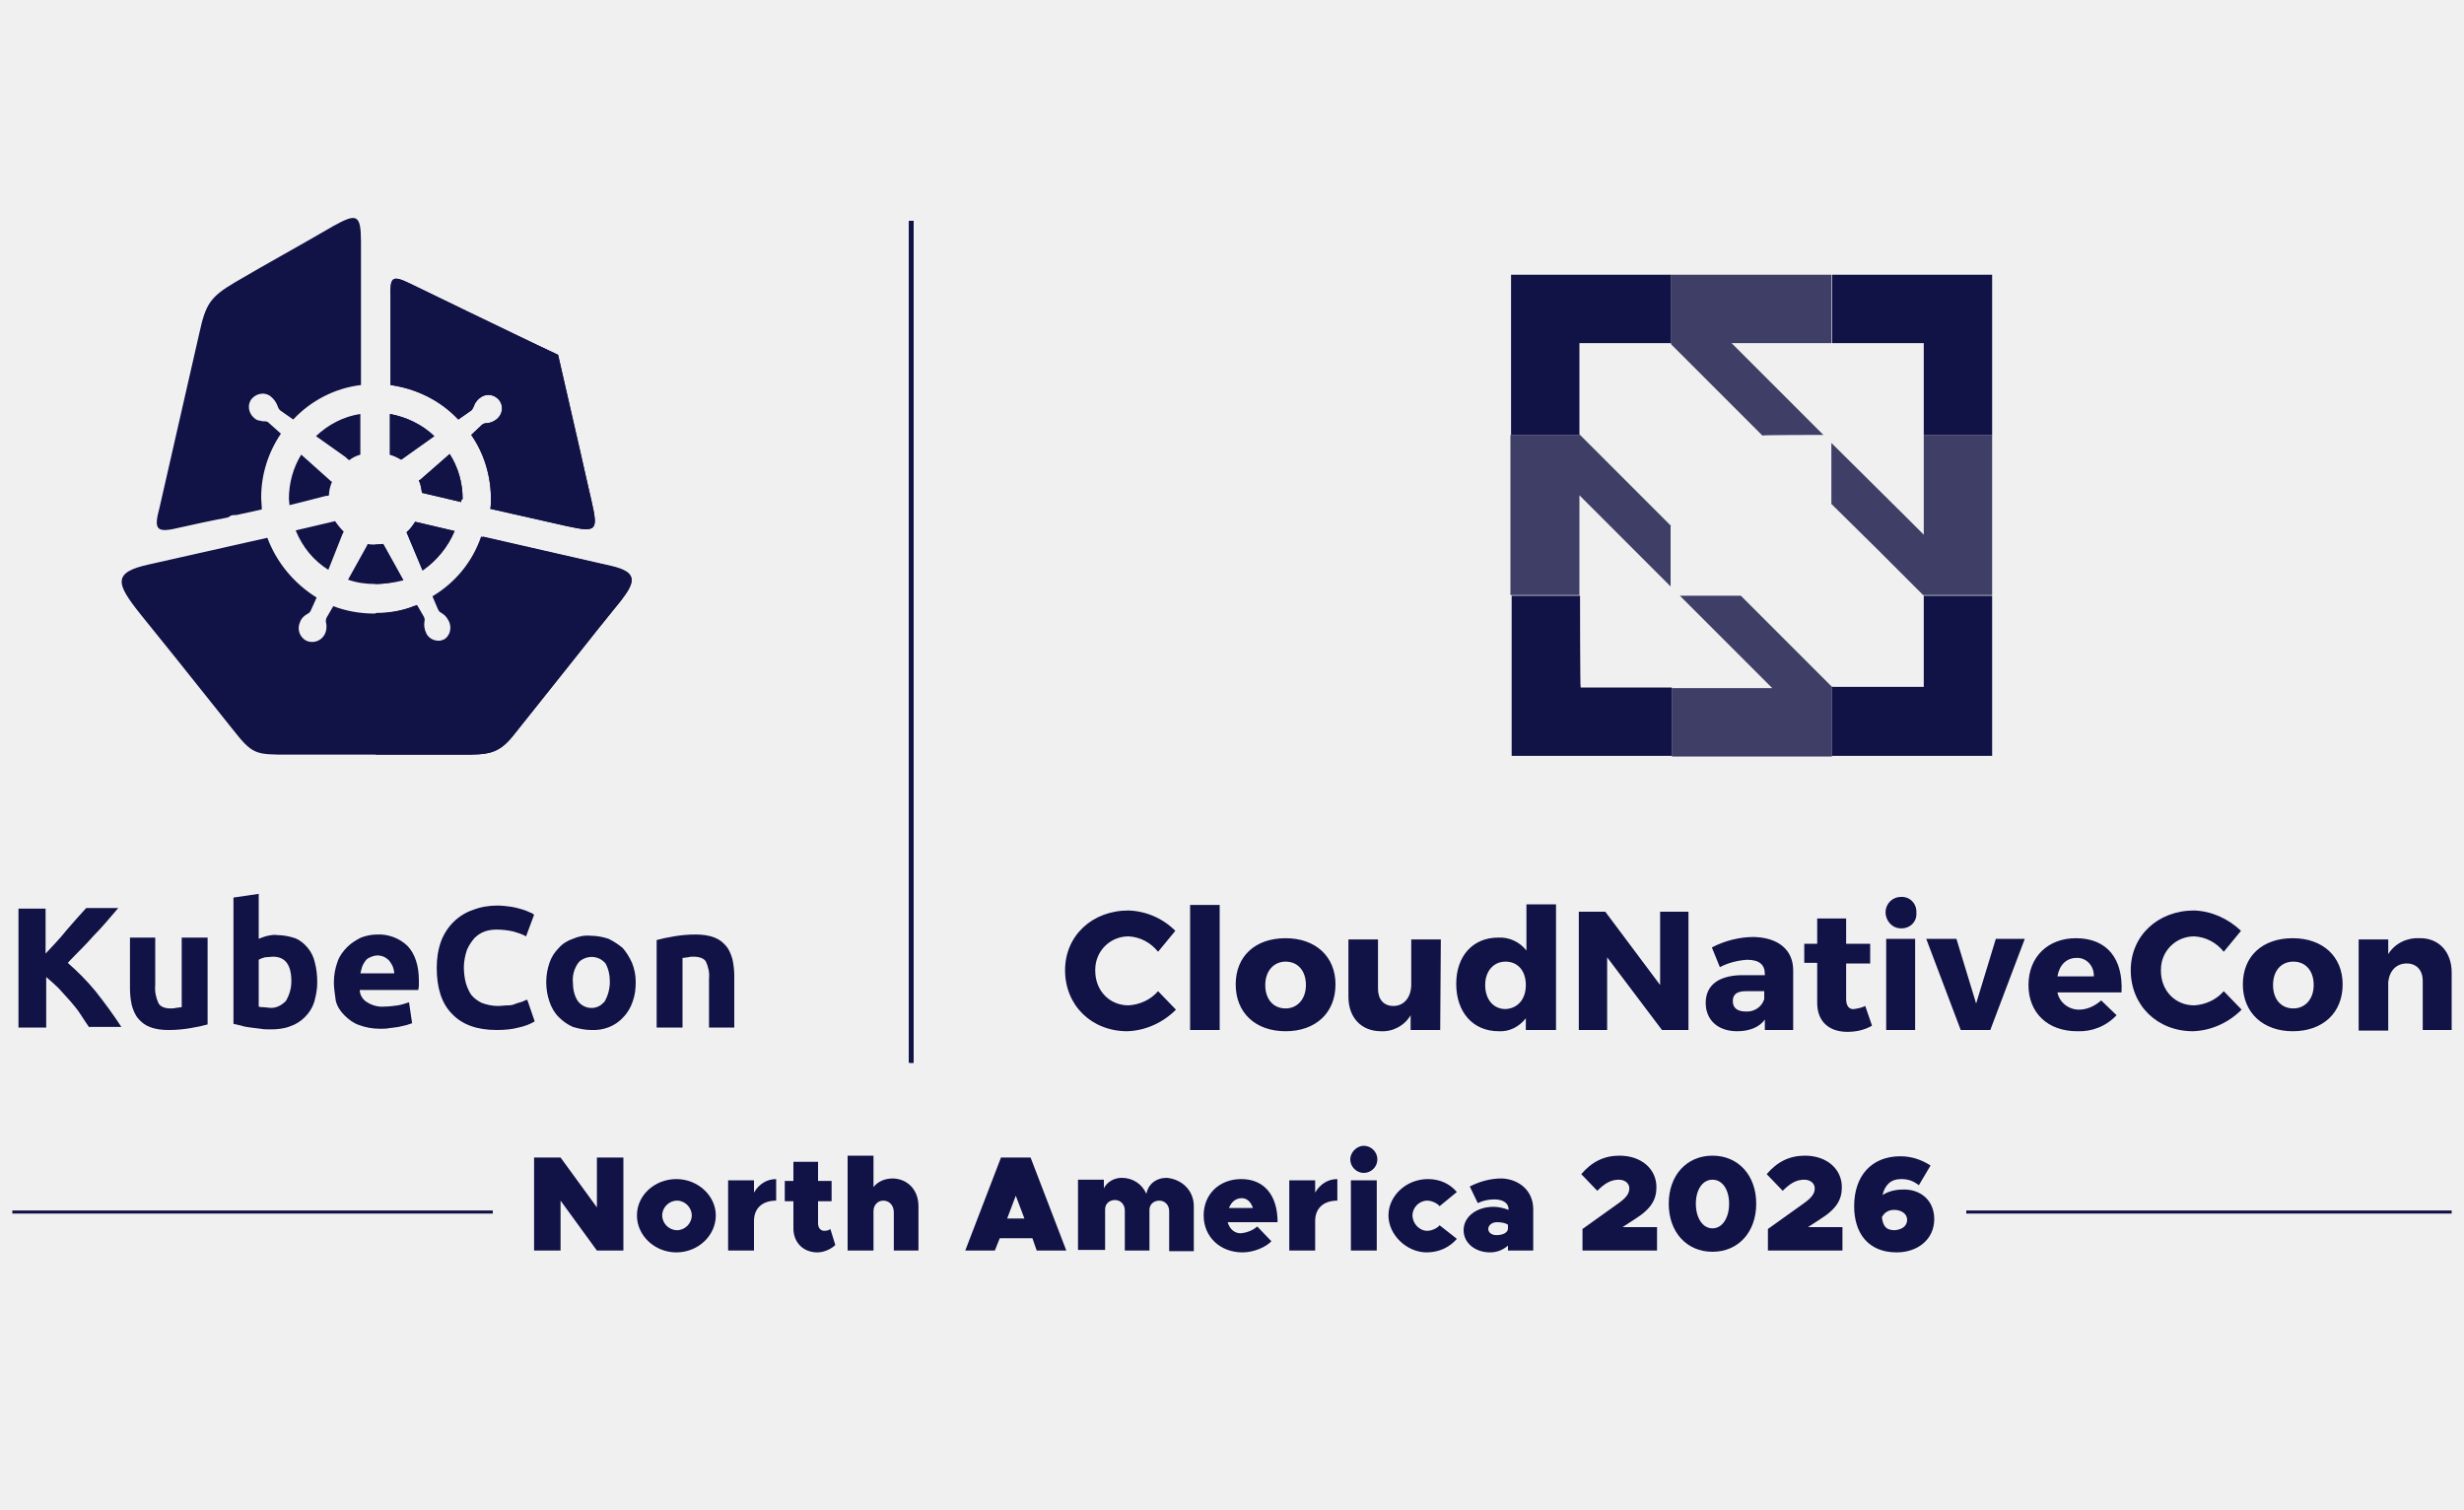
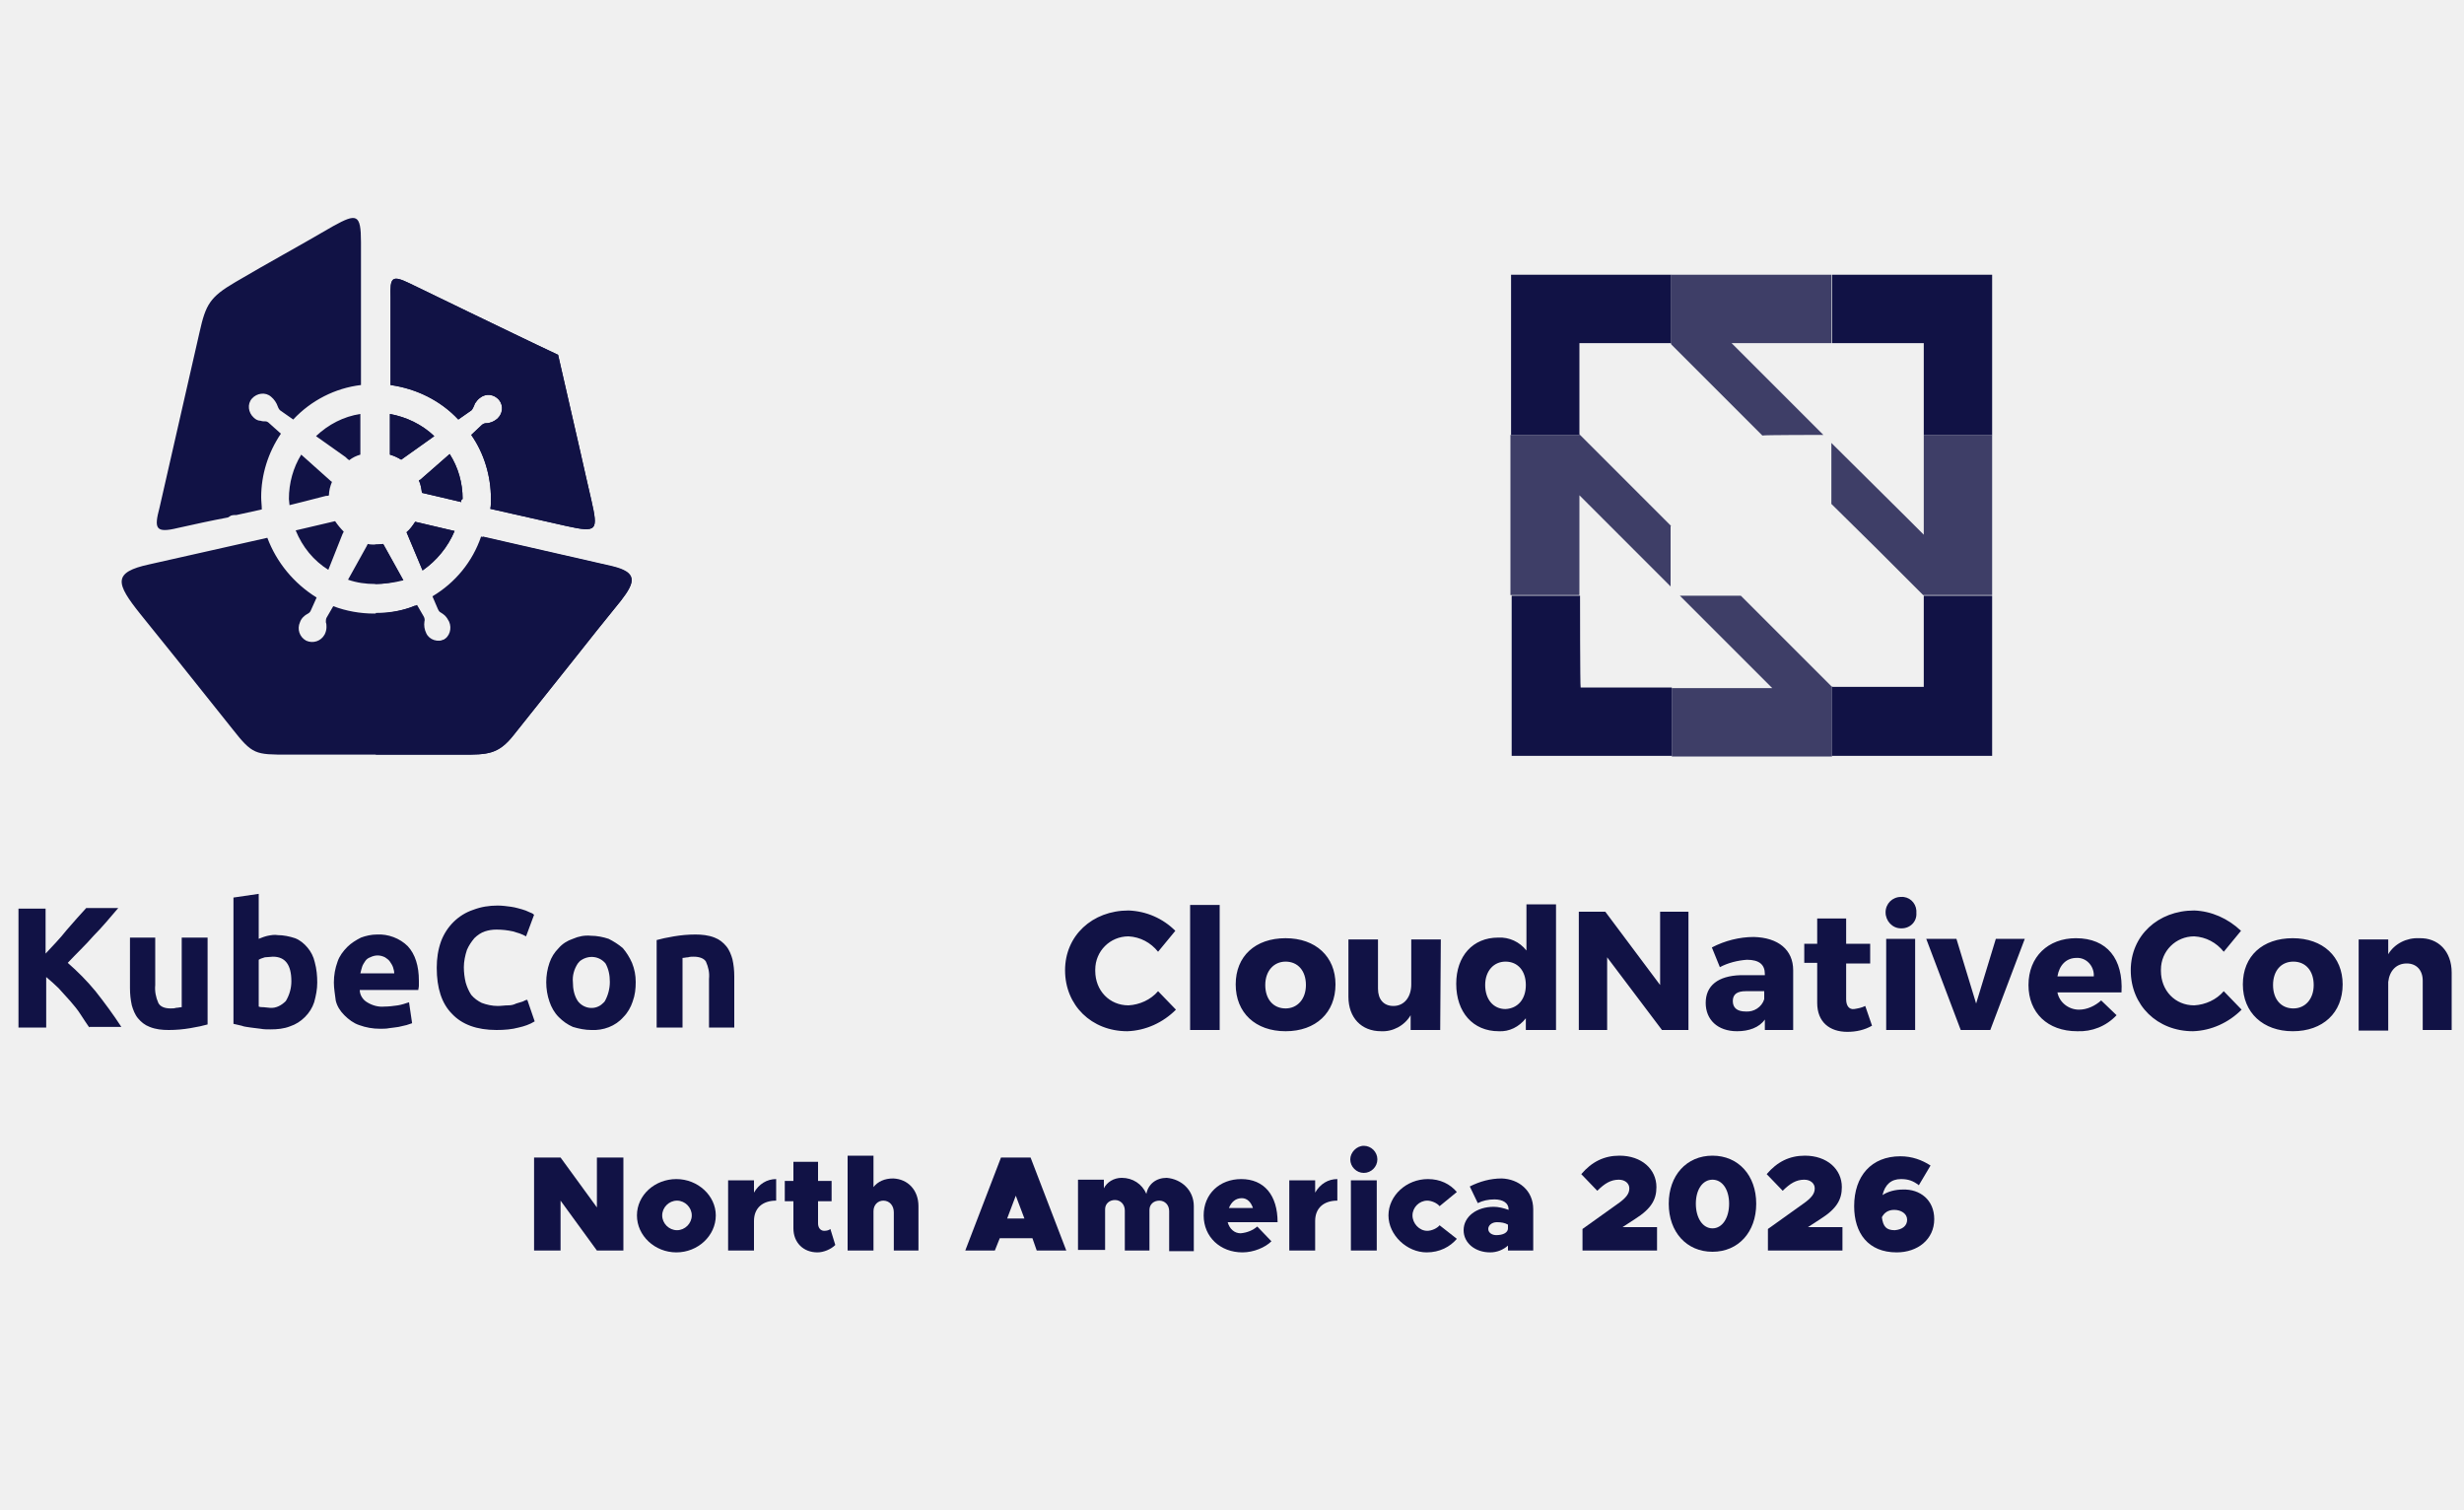
<svg xmlns="http://www.w3.org/2000/svg" xmlns:xlink="http://www.w3.org/1999/xlink" version="1.1" id="Layer_1" x="0px" y="0px" width="400px" height="245px" viewBox="0 0 400 245" style="enable-background:new 0 0 400 245;" xml:space="preserve">
  <style type="text/css">
	.Drop_x0020_Shadow{fill:none;}
	.Round_x0020_Corners_x0020_2_x0020_pt{fill:#FFFFFF;stroke:#231F20;stroke-miterlimit:10;}
	.Live_x0020_Reflect_x0020_X{fill:none;}
	.Bevel_x0020_Soft{fill:url(#SVGID_1_);}
	.Dusk{fill:#FFFFFF;}
	.Foliage_GS{fill:#FFDD00;}
	.Pompadour_GS{fill-rule:evenodd;clip-rule:evenodd;fill:#44ADE2;}
	.st0{fill:#111245;}
	.st1{fill-rule:evenodd;clip-rule:evenodd;fill:#111245;}
	.st2{opacity:0.8;}
	.st3{clip-path:url(#SVGID_00000088845299704807238430000009171980688824486843_);}
	.st4{clip-path:url(#SVGID_00000101819382978515594270000013596779855916290203_);}
	.st5{clip-path:url(#SVGID_00000030462949151951645750000013037345272723789227_);}
	.st6{fill-rule:evenodd;clip-rule:evenodd;}
	.st7{clip-path:url(#SVGID_00000010999065701965354210000007304325605800371595_);}
	.st8{fill:#FFFFFF;}
	.st9{fill-rule:evenodd;clip-rule:evenodd;fill:#FFFFFF;}
	.st10{clip-path:url(#SVGID_00000086654613747174083510000016457272297619415197_);}
</style>
  <linearGradient id="SVGID_1_" gradientUnits="userSpaceOnUse" x1="0" y1="-265" x2="0.707" y2="-264.293">
    <stop offset="0" style="stop-color:#DEDFE3" />
    <stop offset="0.178" style="stop-color:#DADBDF" />
    <stop offset="0.361" style="stop-color:#CECFD3" />
    <stop offset="0.546" style="stop-color:#B9BCBF" />
    <stop offset="0.732" style="stop-color:#9CA0A2" />
    <stop offset="0.918" style="stop-color:#787D7E" />
    <stop offset="1" style="stop-color:#656B6C" />
  </linearGradient>
  <g>
    <g>
      <path class="st0" d="M106.6,152.6c0.7-0.2,1.6-0.4,2.8-0.6c1.2-0.2,2.3-0.3,3.5-0.3c1,0,2.1,0.1,3.1,0.5c0.8,0.3,1.4,0.8,1.9,1.4    c0.5,0.6,0.8,1.4,1,2.1c0.2,0.9,0.3,1.8,0.3,2.8v8.3h-4.1v-7.9c0.1-1-0.1-1.9-0.5-2.8c-0.3-0.5-1-0.8-2-0.8c-0.3,0-0.6,0-0.9,0.1    c-0.3,0-0.6,0.1-0.9,0.1v11.3h-4.2C106.6,166.8,106.6,152.6,106.6,152.6z M99,159.4c0-1.1-0.2-2.1-0.7-3c-1-1.2-2.7-1.4-4-0.5    c-0.2,0.1-0.3,0.3-0.5,0.5c-0.6,0.9-0.9,2-0.8,3c0,1.1,0.2,2.2,0.8,3.1c0.9,1.2,2.6,1.5,3.8,0.6c0.2-0.2,0.5-0.4,0.6-0.6    C98.7,161.6,99,160.5,99,159.4 M103.2,159.4c0,1.1-0.1,2.1-0.5,3.2c-0.3,0.9-0.8,1.8-1.5,2.5c-1.3,1.5-3.3,2.2-5.2,2.1    c-1,0-2-0.2-3-0.5c-0.9-0.4-1.6-0.9-2.3-1.6c-0.7-0.7-1.2-1.6-1.5-2.5c-0.7-2-0.7-4.3,0-6.3c0.3-0.9,0.8-1.7,1.5-2.4    c0.6-0.7,1.4-1.2,2.3-1.5c0.9-0.4,1.9-0.6,2.9-0.5c1,0,2,0.2,2.9,0.5c0.8,0.4,1.6,0.9,2.3,1.5c0.6,0.7,1.1,1.5,1.5,2.4    C103,157.3,103.2,158.3,103.2,159.4 M80.6,167.2c-3.2,0-5.6-0.9-7.2-2.6c-1.7-1.7-2.5-4.2-2.5-7.5c0-1.5,0.2-2.9,0.7-4.3    c0.9-2.4,2.8-4.3,5.2-5.1c1.3-0.5,2.6-0.7,4-0.7c0.7,0,1.5,0.1,2.2,0.2c0.7,0.1,1.3,0.3,1.7,0.4c0.4,0.1,0.9,0.3,1.3,0.5    c0.3,0.1,0.5,0.2,0.7,0.4l-1.3,3.5c-0.7-0.4-1.4-0.6-2.1-0.8c-0.9-0.2-1.8-0.3-2.7-0.3c-0.7,0-1.3,0.1-1.9,0.3s-1.2,0.6-1.7,1.1    c-0.5,0.6-0.9,1.2-1.2,1.9c-0.3,0.9-0.5,1.9-0.5,2.8c0,0.8,0.1,1.7,0.3,2.5c0.2,0.7,0.5,1.4,0.9,2c0.5,0.6,1.1,1,1.7,1.3    c0.8,0.3,1.7,0.5,2.6,0.5c0.6,0,1.1-0.1,1.7-0.1c0.5,0,0.9-0.1,1.3-0.3c0.3-0.1,0.7-0.2,1-0.3s0.5-0.3,0.8-0.3l1.2,3.5    c-0.8,0.5-1.7,0.8-2.6,1C83.1,167.1,81.9,167.2,80.6,167.2 M64,158c0-0.3-0.1-0.7-0.2-1c-0.1-0.3-0.3-0.6-0.5-0.9    c-0.2-0.3-0.5-0.5-0.8-0.7c-0.4-0.2-0.8-0.3-1.2-0.3s-0.8,0.1-1.2,0.3c-0.3,0.1-0.6,0.3-0.8,0.6s-0.4,0.6-0.5,0.9    c-0.1,0.3-0.2,0.7-0.3,1.1L64,158L64,158z M54.2,159.5c0-1.2,0.2-2.3,0.6-3.4c0.3-0.9,0.9-1.7,1.6-2.4c0.6-0.6,1.4-1.1,2.2-1.5    c0.8-0.3,1.7-0.5,2.6-0.5c1.8-0.1,3.7,0.6,5,1.9c1.2,1.3,1.8,3.2,1.8,5.6v0.8c0,0.3-0.1,0.5-0.1,0.7h-9.5c0,0.8,0.5,1.6,1.2,2    c0.8,0.5,1.8,0.8,2.8,0.7c0.7,0,1.5-0.1,2.2-0.2c0.6-0.1,1.2-0.3,1.8-0.5l0.5,3.4c-0.3,0.1-0.6,0.2-0.9,0.3    c-0.4,0.1-0.8,0.2-1.3,0.3s-0.9,0.1-1.5,0.2c-0.5,0.1-1,0.1-1.5,0.1c-1.2,0-2.3-0.2-3.4-0.6c-0.9-0.3-1.7-0.9-2.4-1.6    c-0.7-0.7-1.2-1.5-1.4-2.4C54.4,161.5,54.2,160.5,54.2,159.5 M51.5,159.5c0,1.1-0.2,2.1-0.5,3.2c-0.3,0.9-0.8,1.7-1.5,2.4    s-1.5,1.2-2.4,1.5c-1,0.4-2.1,0.5-3.2,0.5c-0.5,0-1.1,0-1.6-0.1l-1.6-0.2c-0.5-0.1-1-0.1-1.5-0.3c-0.5-0.1-0.9-0.2-1.3-0.3v-20.5    l4.1-0.6v7.3c0.5-0.2,1-0.4,1.5-0.5s1.1-0.2,1.6-0.1c0.9,0,1.9,0.2,2.8,0.5c0.8,0.3,1.5,0.9,2,1.5c0.6,0.7,1,1.5,1.2,2.4    C51.4,157.3,51.5,158.4,51.5,159.5 M47.3,159.3c0-2.7-1-4-3-4c-0.4,0-0.9,0.1-1.3,0.1c-0.3,0.1-0.7,0.2-1,0.4v7.6    c0.3,0.1,0.5,0.1,0.8,0.1s0.7,0.1,1,0.1c1,0.1,1.9-0.4,2.6-1.1C47,161.5,47.3,160.4,47.3,159.3 M33.7,166.3    c-0.7,0.2-1.6,0.4-2.8,0.6c-1.2,0.2-2.3,0.3-3.5,0.3c-1.1,0-2.1-0.1-3.1-0.5c-0.8-0.3-1.4-0.8-1.9-1.4c-0.5-0.6-0.8-1.4-1-2.1    c-0.2-0.9-0.3-1.8-0.3-2.8v-8.2h4.1v7.7c-0.1,1,0.1,2,0.5,2.9c0.3,0.6,1,0.9,2,0.9c0.3,0,0.6,0,0.9-0.1c0.3,0,0.6-0.1,0.9-0.1    v-11.3h4.2V166.3z M14.5,166.8c-0.4-0.6-0.9-1.3-1.4-2.1s-1.1-1.5-1.7-2.2c-0.6-0.7-1.3-1.4-1.9-2.1c-0.6-0.6-1.3-1.2-2-1.8v8.2H3    v-19.3h4.4v7.3c1.1-1.2,2.3-2.4,3.4-3.8c1.1-1.3,2.2-2.5,3.2-3.6h5.2c-1.3,1.5-2.6,3.1-4,4.5c-1.3,1.5-2.8,2.9-4.2,4.4    c1.6,1.4,3.1,2.9,4.5,4.6c1.5,1.9,2.9,3.8,4.2,5.8h-5.2L14.5,166.8z" />
      <path class="st1" d="M49.4,81.4L47,82c0-0.3-0.1-0.7-0.1-1c0-2.6,0.7-5.1,2-7.2l4.7,4.2c0.1,0.1,0.2,0.2,0.3,0.2    c-0.3,0.7-0.5,1.5-0.5,2.2c-0.1,0.1-0.3,0.1-0.5,0.1L49.4,81.4z M58.5,67.2v6.6c-0.7,0.2-1.3,0.5-1.8,0.9    c-0.2-0.1-0.4-0.3-0.6-0.5l-4.8-3.4C53.3,68.9,55.8,67.6,58.5,67.2 M25.9,82.4c2.3-10,4.2-18.5,6.5-28.5c1-4.5,1.7-5.7,5.8-8.1    c5.6-3.3,9.9-5.6,15.9-9.1c3.8-2.1,4.5-2,4.5,2.6v23.2c-4.2,0.5-8.1,2.5-11,5.6l-2-1.4c-0.2-0.1-0.4-0.4-0.5-0.7    c-0.2-0.6-0.6-1.2-1.1-1.6c-0.9-0.8-2.3-0.6-3.1,0.3c-0.8,0.9-0.6,2.3,0.3,3.1c0.3,0.3,0.7,0.5,1.1,0.5c0.3,0.1,0.5,0.1,0.8,0.1    c0.2,0,0.4,0.1,0.6,0.3l1.9,1.7c-2.1,3.1-3.2,6.7-3.2,10.3c0,0.7,0.1,1.3,0.1,2l-4.1,0.9c-0.3,0-0.6,0-0.9,0.1L37,84    c-2.7,0.5-5.4,1.1-8.1,1.7C25.2,86.6,25,85.8,25.9,82.4 M63.3,73.8v-6.6c2.7,0.5,5.2,1.7,7.2,3.6l-5.2,3.7    c-0.1,0.1-0.1,0.1-0.2,0.1C64.6,74.3,64,74,63.3,73.8 M74.9,81.5L68.5,80c-0.1-0.7-0.2-1.4-0.5-2c0.1-0.1,0.1-0.1,0.2-0.1l4.8-4.2    c1.4,2.2,2.1,4.7,2.1,7.3C74.9,81.1,74.8,81.3,74.9,81.5 M66.5,46c3.5,1.7,6,2.9,9.5,4.6c4.8,2.3,9.7,4.7,14.6,7    c1.2,5.2,2.4,10.5,3.6,15.7c0.7,3.2,1.1,4.8,1.8,7.9c1.1,4.9,1,5.3-4,4.2l-12.4-2.8c0.1-0.5,0.1-1.1,0.1-1.6    c0-3.7-1.1-7.4-3.2-10.4l1.7-1.6c0.2-0.2,0.5-0.3,0.7-0.3c0.7,0,1.3-0.3,1.8-0.7c0.9-0.8,1.1-2.1,0.3-3.1    c-0.8-0.9-2.1-1.1-3.1-0.3l0,0c-0.3,0.2-0.6,0.6-0.8,0.9c-0.1,0.3-0.2,0.5-0.3,0.7c-0.1,0.2-0.2,0.4-0.4,0.5l-2,1.4    c-2.9-3.1-6.8-5-11-5.6V48.3C63.3,45,63.6,44.6,66.5,46 M62.2,88.3c-0.4,0.1-0.8,0.1-1.3,0.1c-0.4,0-0.8,0-1.2-0.1l-0.2,0.4    l-3,5.4c1.4,0.5,2.9,0.7,4.4,0.7s3-0.3,4.5-0.7l-3-5.4C62.4,88.6,62.3,88.5,62.2,88.3 M67.4,84.7l6.4,1.5    c-1.1,2.6-2.9,4.8-5.2,6.4L66,86.4C66.6,85.9,67,85.3,67.4,84.7 M48,86.1l6.4-1.5c0.4,0.6,0.9,1.2,1.4,1.7l-0.2,0.4l-2.3,5.8    C50.9,91,49.1,88.8,48,86.1 M100.8,97.5c-3.1,3.8-4.5,5.6-7.6,9.5c-3.5,4.4-6.3,7.9-9.8,12.3c-2.5,3.2-4.3,3.2-8.4,3.2H46.8    c-5.4,0-5.8,0-9.1-4.2c-3.3-4.1-5.8-7.3-9.1-11.4c-2.6-3.2-3.2-4-5.8-7.2c-4-5-4.6-6.8,1.5-8.1l19.1-4.3c1.5,4,4.3,7.4,8,9.7    l-0.9,2c-0.1,0.3-0.3,0.5-0.5,0.6c-0.6,0.3-1.1,0.8-1.3,1.4c-0.5,1.1-0.1,2.4,1,3c1.1,0.5,2.4,0.1,3-1l0,0    c0.2-0.4,0.3-0.8,0.3-1.2c0-0.3,0-0.5-0.1-0.8c0-0.2,0-0.5,0.1-0.7l1.1-1.9c2.1,0.8,4.4,1.2,6.6,1.2c2.3,0,4.6-0.4,6.7-1.3    l1.1,1.9c0.1,0.2,0.2,0.5,0.1,0.8c-0.1,0.6,0,1.3,0.3,1.9c0.5,1.1,1.9,1.5,3,1s1.5-1.9,1-3l0,0c-0.2-0.4-0.4-0.7-0.7-1    c-0.2-0.2-0.4-0.3-0.7-0.5c-0.2-0.1-0.3-0.3-0.4-0.5l-0.9-2.1c3.7-2.2,6.5-5.6,7.9-9.7l21,4.8C103.5,92.9,103.2,94.4,100.8,97.5" />
      <path class="st1" d="M63.3,73.8v-6.6c2.7,0.5,5.2,1.7,7.2,3.6l-5.2,3.7c-0.1,0.1-0.1,0.1-0.2,0.1C64.6,74.3,64,74,63.3,73.8     M74.9,81.5L68.5,80c-0.1-0.7-0.2-1.4-0.5-2c0.1-0.1,0.1-0.1,0.2-0.1l4.8-4.2c1.4,2.2,2.1,4.7,2.1,7.3    C74.9,81.1,74.8,81.3,74.9,81.5 M66.5,46c3.5,1.7,6,2.9,9.5,4.6c4.8,2.3,9.7,4.7,14.6,7c1.2,5.2,2.4,10.5,3.6,15.7    c0.7,3.2,1.1,4.8,1.8,7.9c1.1,4.9,1,5.3-4,4.2l-12.4-2.8c0.1-0.5,0.1-1.1,0.1-1.6c0-3.7-1.1-7.4-3.2-10.4l1.7-1.6    c0.2-0.2,0.5-0.3,0.7-0.3c0.7,0,1.3-0.3,1.8-0.7c0.9-0.8,1.1-2.1,0.3-3.1c-0.8-0.9-2.1-1.1-3.1-0.3l0,0c-0.3,0.2-0.6,0.6-0.8,0.9    c-0.1,0.3-0.2,0.5-0.3,0.7c-0.1,0.2-0.2,0.4-0.4,0.5l-2,1.4c-2.9-3.1-6.8-5-11-5.6V48.3C63.3,45,63.6,44.6,66.5,46 M67.4,84.7    l6.4,1.5c-1.1,2.6-2.9,4.8-5.2,6.4L66,86.4C66.6,85.9,67,85.3,67.4,84.7 M60.9,94.8v-6.4c0.4,0,0.9-0.1,1.3-0.1    c0.1,0.2,0.2,0.3,0.3,0.5l3,5.4C63.9,94.6,62.4,94.8,60.9,94.8 M100.8,97.5c-3.1,3.8-4.5,5.6-7.6,9.5c-3.5,4.4-6.3,7.9-9.8,12.3    c-2.5,3.2-4.3,3.2-8.4,3.2H61v-23c2.3,0,4.6-0.4,6.7-1.3l1.1,1.9c0.1,0.2,0.2,0.5,0.1,0.8c-0.1,0.6,0,1.3,0.3,1.9    c0.5,1.1,1.9,1.5,3,1s1.5-1.9,1-2.9c-0.2-0.4-0.4-0.7-0.7-1c-0.2-0.2-0.4-0.3-0.7-0.5c-0.2-0.1-0.3-0.3-0.4-0.5l-0.9-2.1    c3.7-2.2,6.5-5.6,7.9-9.7l21,4.8C103.5,92.9,103.2,94.4,100.8,97.5" />
      <path class="st0" d="M256.5,96.7h-11.1v26h26v-11.1h-14.8C256.5,111.6,256.5,96.7,256.5,96.7z M312.3,96.7v14.8h-14.8l-0.1-0.1    v11.3h26v-26L312.3,96.7L312.3,96.7z M245.3,70.6h11.2l-0.1-0.1V55.7h14.8l0.1,0.1V44.6h-26C245.3,44.6,245.3,70.6,245.3,70.6z     M297.4,44.6v11.1h14.9v14.9h11.1v-26H297.4z" />
      <g class="st2">
        <path class="st0" d="M296,70.6l-14.9-14.9h16.2V44.6h-26v11.3l14.8,14.8C286.2,70.6,296,70.6,296,70.6z M282.6,96.7h-9.9     l12.4,12.4l2.6,2.6h-16.3v11.1h26v-11.3l-7.4-7.4L282.6,96.7z M312.3,70.6v16.2l-2.6-2.6l-12.4-12.3v9.9l7.5,7.4l7.4,7.4h11.2     v-26H312.3z M271.3,85.4l-14.8-14.8h-11.3v26h11.2V80.4l14.8,14.8v-9.8H271.3z" />
      </g>
      <path class="st0" d="M190.8,151.1l-2.8,3.4c-1.2-1.5-2.9-2.4-4.8-2.5c-3,0-5.4,2.4-5.4,5.4c0,0.1,0,0.1,0,0.2    c0,3.2,2.3,5.6,5.4,5.6c1.8-0.1,3.6-0.9,4.8-2.3l2.9,3c-2.1,2.1-4.9,3.4-7.9,3.5c-5.8,0-10.1-4.2-10.1-9.9c0-5.6,4.4-9.7,10.3-9.7    C186.1,147.9,188.8,149.1,190.8,151.1L190.8,151.1z M193.2,167.2v-20.3h4.8v20.3H193.2z M216.8,159.8c0,4.6-3.2,7.6-8.1,7.6    s-8.1-3-8.1-7.6s3.2-7.5,8.1-7.5S216.8,155.3,216.8,159.8L216.8,159.8z M205.4,159.9c0,2.3,1.3,3.8,3.3,3.8c1.9,0,3.3-1.5,3.3-3.8    s-1.3-3.8-3.3-3.8C206.8,156.1,205.4,157.6,205.4,159.9L205.4,159.9z M233.8,167.2H229v-2.4c-1,1.7-2.9,2.7-4.8,2.6    c-3.2,0-5.3-2.2-5.3-5.6v-9.3h4.8v8c0,1.7,0.9,2.8,2.5,2.8c1.8,0,2.9-1.5,2.9-3.5v-7.3h4.8L233.8,167.2L233.8,167.2z M252.5,167.2    h-4.8v-1.9c-1.1,1.4-2.7,2.2-4.4,2.1c-4.2,0-6.9-3.1-6.9-7.7c0-4.5,2.7-7.5,6.8-7.5c1.8-0.1,3.5,0.7,4.6,2.1v-7.5h4.8v20.4H252.5z     M247.7,159.9c0-2.3-1.3-3.8-3.3-3.8c-1.9,0-3.3,1.5-3.3,3.8s1.3,3.9,3.3,3.9C246.4,163.7,247.7,162.2,247.7,159.9z M269.8,167.2    l-8.9-11.8v11.8h-4.6V148h4.3l8.9,11.9V148h4.6v19.2H269.8z M291.1,157.5v9.7h-4.6v-1.7c-0.9,1.3-2.6,1.9-4.5,1.9    c-3.2,0-5.1-1.9-5.1-4.6c0-2.8,2-4.4,5.7-4.5h3.9v-0.2c0-1.5-0.9-2.3-2.9-2.3c-1.5,0.1-3.1,0.5-4.4,1.2l-1.3-3.2    c2.1-1.1,4.5-1.7,6.8-1.7C288.7,152.2,291.1,154.2,291.1,157.5z M286.4,162.2v-1.3h-3c-1.4,0-2.1,0.5-2.1,1.6s0.7,1.7,2.1,1.7    C284.7,164.3,286,163.5,286.4,162.2z M303.9,166.5c-1.2,0.7-2.6,1-4,1c-2.9,0-4.9-1.6-4.9-4.7v-6.5h-2.1v-3.1h2.1v-4.1h4.7v4.1    h3.9v3.2h-3.9v5.8c0,1.1,0.5,1.7,1.3,1.6c0.6-0.1,1.2-0.2,1.8-0.5L303.9,166.5z M311.1,148.2c0.1,1.4-1,2.5-2.4,2.5h-0.1    c-1.4,0-2.5-1.2-2.5-2.6c0-1.4,1.1-2.5,2.5-2.5c1.3-0.1,2.4,0.9,2.5,2.2C311.1,148,311.1,148.1,311.1,148.2L311.1,148.2z     M306.2,167.2v-14.8h4.7v14.8H306.2z M318.3,167.2l-5.6-14.8h4.9l3.2,10.5l3.2-10.5h4.7l-5.6,14.8H318.3z M344.4,161.1H334    c0.3,1.6,1.8,2.8,3.5,2.8c1.3,0,2.6-0.6,3.6-1.5l2.5,2.4c-1.7,1.8-4,2.7-6.4,2.6c-4.8,0-7.9-3-7.9-7.5c0-4.6,3.2-7.6,7.7-7.6    C342.1,152.3,344.7,155.7,344.4,161.1L344.4,161.1z M339.9,158.5c0.1-1.5-1-2.9-2.5-3c-0.1,0-0.2,0-0.3,0c-1.7,0-2.8,1.2-3.1,3    H339.9z M363.8,151.1l-2.8,3.4c-1.2-1.5-2.9-2.4-4.8-2.5c-3,0-5.4,2.4-5.4,5.4c0,0.1,0,0.1,0,0.2c0,3.2,2.3,5.6,5.4,5.6    c1.8-0.1,3.6-0.9,4.8-2.3l2.9,3c-2.1,2.1-4.9,3.4-7.9,3.5c-5.8,0-10.1-4.2-10.1-9.9c0-5.6,4.4-9.7,10.3-9.7    C359,147.9,361.7,149.1,363.8,151.1z M380.3,159.8c0,4.6-3.2,7.6-8.1,7.6c-4.8,0-8.1-3-8.1-7.6s3.2-7.5,8.1-7.5    C377.1,152.3,380.3,155.3,380.3,159.8z M369,159.9c0,2.3,1.3,3.8,3.3,3.8c1.9,0,3.3-1.5,3.3-3.8s-1.3-3.8-3.3-3.8    S369,157.6,369,159.9L369,159.9z M398,157.9v9.3h-4.7v-8c0-1.7-1-2.8-2.6-2.8c-1.7,0-2.8,1.2-3,3v7.9h-4.8v-14.8h4.8v2.4    c1-1.7,3-2.7,5-2.6C395.8,152.2,398,154.4,398,157.9L398,157.9z" />
      <g id="b_00000114758786016473775590000007535262472837738638_">
-         <path class="st0" d="M147.6,35.9h0.7v136.6h-0.7V35.9z" />
-       </g>
-       <path class="st0" d="M147.6,35.9h0.7v136.6h-0.7V35.9z" />
+ 			
+ 		</g>
      <g>
-         <path class="st0" d="M147.6,35.9h0.7v136.6h-0.7V35.9z" />
        <g>
          <g>
-             <rect id="SVGID_00000049928883511197835770000012368195537510299291_" x="147.6" y="35.9" class="st0" width="0.7" height="136.6" />
-           </g>
+ 					
+ 						
+ 				</g>
          <g>
            <defs>
-               <rect id="SVGID_00000095321016778063266690000014669475282060718015_" x="147.6" y="35.9" width="0.7" height="136.6" />
-             </defs>
+ 						
+ 					</defs>
            <clipPath id="SVGID_00000010312232842134309080000009408162379115998613_">
              <use xlink:href="#SVGID_00000095321016778063266690000014669475282060718015_" style="overflow:visible;" />
            </clipPath>
            <g style="clip-path:url(#SVGID_00000010312232842134309080000009408162379115998613_);">
-               <path class="st0" d="M147.6,35.9h0.7v136.6h-0.7V35.9z" />
-             </g>
+ 						
+ 					</g>
          </g>
        </g>
      </g>
    </g>
-     <path class="st0" d="M319.2,196.5H398v0.5h-78.8V196.5z" />
-     <path class="st0" d="M2,196.5h78v0.5H2V196.5z" />
    <g>
      <path class="st0" d="M86.7,187.9H91l5.9,8.1v-8.1h4.3V203h-4.3l-5.9-8.1v8.1h-4.3V187.9z" />
      <path class="st0" d="M103.4,197.3c0-3.3,2.9-5.9,6.4-5.9s6.4,2.7,6.4,5.9c0,3.3-2.9,6-6.4,6S103.4,200.6,103.4,197.3z     M112.3,197.3c0-1.3-1.1-2.4-2.4-2.4s-2.4,1.1-2.4,2.4s1.1,2.4,2.4,2.4S112.3,198.6,112.3,197.3z" />
      <path class="st0" d="M126,191.4v3.5c-2.2,0-3.6,1.2-3.6,3.3v4.8h-4.2v-11.4h4.2v2C123.2,192.2,124.5,191.4,126,191.4z" />
      <path class="st0" d="M135.6,202.1c-0.7,0.7-1.9,1.2-2.9,1.2c-2.3,0-3.9-1.6-3.9-3.9V195h-1.4v-3.3h1.4v-3.1h4v3.1h2.2v3.3h-2.2    v3.6c0,0.7,0.4,1.2,1,1.2c0.4,0,0.8-0.1,1-0.3L135.6,202.1z" />
      <path class="st0" d="M149.1,195.8v7.2h-4v-6.2c0-1.1-0.7-1.9-1.7-1.9c-0.9,0-1.6,0.7-1.6,1.7v6.4h-4.2v-15.4h4.2v5.1    c0.7-0.9,1.8-1.4,3.2-1.4C147.4,191.4,149.1,193.2,149.1,195.8z" />
      <path class="st0" d="M167.6,201h-5.3l-0.8,2h-4.8l5.8-15.1h4.8l5.8,15.1h-4.8L167.6,201z M166.3,197.8l-1.4-3.7l-1.4,3.7H166.3z" />
      <path class="st0" d="M193.8,195.8v7.3h-4v-6.5c0-1-0.7-1.7-1.6-1.7s-1.6,0.6-1.6,1.5v6.6h-4v-6.5c0-1-0.7-1.7-1.6-1.7    c-0.9,0-1.6,0.6-1.6,1.5v6.6H175v-11.4h4.2v1.4c0.5-1,1.6-1.7,2.9-1.7c1.8,0,3.3,1,4,2.6c0.3-1.6,1.6-2.6,3.3-2.6    C191.8,191.4,193.8,193.2,193.8,195.8z" />
      <path class="st0" d="M204.1,199.1l2.3,2.4c-1,1-2.9,1.8-4.7,1.8c-3.6,0-6.3-2.5-6.3-6c0-3.5,2.6-5.9,6.1-5.9c3.7,0,5.9,2.6,5.9,7    h-8.1c0.3,1.1,1.1,1.8,2.1,1.8C202.5,200.1,203.4,199.7,204.1,199.1z M199.5,196.1h3.9c-0.3-0.9-0.9-1.6-1.8-1.6    C200.6,194.5,199.9,195.1,199.5,196.1z" />
      <path class="st0" d="M217.1,191.4v3.5c-2.2,0-3.6,1.2-3.6,3.3v4.8h-4.2v-11.4h4.2v2C214.3,192.2,215.6,191.4,217.1,191.4z" />
      <path class="st0" d="M219.2,188.2c0-1.1,1-2.2,2.2-2.2c1.2,0,2.2,1,2.2,2.2c0,1.2-1,2.2-2.2,2.2    C220.2,190.4,219.2,189.4,219.2,188.2z M219.3,191.6h4.2V203h-4.2V191.6z" />
      <path class="st0" d="M225.4,197.3c0-3.2,2.9-5.9,6.4-5.9c2,0,3.6,0.8,4.7,2.1l-2.8,2.3c-0.4-0.5-1.3-0.9-2-0.9    c-1.3,0-2.4,1.1-2.4,2.4c0,1.3,1.1,2.5,2.4,2.5c0.7,0,1.6-0.4,2-0.9l2.8,2.2c-1.1,1.3-2.8,2.2-4.9,2.2    C228.4,203.3,225.4,200.5,225.4,197.3z" />
      <path class="st0" d="M248.9,196.3v6.7h-4.1v-0.8c-0.8,0.7-1.8,1.1-2.9,1.1c-2.4,0-4.3-1.5-4.3-3.6c0-2.2,2.1-3.8,4.9-3.8    c0.7,0,1.6,0.2,2.4,0.5v-0.1c0-1-0.9-1.6-2.3-1.6c-1,0-1.9,0.2-2.7,0.6l-1.3-2.7c1.6-0.8,3.3-1.3,5.2-1.3    C246.5,191.4,248.9,193.2,248.9,196.3z M244.8,199.4v-0.6c-0.5-0.3-1.1-0.4-1.8-0.4c-0.8,0-1.4,0.5-1.4,1.1c0,0.6,0.6,1,1.3,1    C244,200.5,244.8,200.1,244.8,199.4z" />
      <path class="st0" d="M256.9,199.5l5.6-4c1.6-1.1,2-1.8,2-2.6c0-0.8-0.7-1.4-1.7-1.4c-1.3,0-2.3,0.6-3.5,1.8l-2.6-2.7    c1.7-2,3.7-3,6.2-3c3.6,0,6,2.2,6,5.1c0,2-0.8,3.5-3.5,5.2l-2,1.3h5.6v3.8h-12.1V199.5z" />
      <path class="st0" d="M270.9,195.4c0-4.6,2.9-7.8,7.1-7.8s7.1,3.2,7.1,7.8c0,4.6-2.9,7.8-7.1,7.8S270.9,200,270.9,195.4z     M280.7,195.4c0-2.3-1.1-3.9-2.7-3.9c-1.6,0-2.7,1.6-2.7,3.9c0,2.3,1.1,4,2.7,4C279.6,199.4,280.7,197.7,280.7,195.4z" />
      <path class="st0" d="M287,199.5l5.6-4c1.6-1.1,2-1.8,2-2.6c0-0.8-0.7-1.4-1.7-1.4c-1.3,0-2.3,0.6-3.5,1.8l-2.6-2.7    c1.7-2,3.7-3,6.2-3c3.6,0,6,2.2,6,5.1c0,2-0.8,3.5-3.5,5.2l-2,1.3h5.6v3.8H287V199.5z" />
      <path class="st0" d="M314,197.9c0,3.3-2.7,5.4-6.1,5.4c-4.6,0-6.9-3.1-6.9-7.5c0-4.9,2.8-8.1,7.5-8.1c1.9,0,3.5,0.6,4.9,1.5    l-1.9,3.2c-0.9-0.7-1.7-1-2.9-1c-1.6,0-2.6,0.9-3,2.6c0.9-0.6,2.1-0.9,3.3-0.9C311.7,193,314,194.8,314,197.9z M309.6,198    c0-1-1-1.6-2.1-1.6c-0.9,0-1.6,0.4-2,1.2c0.2,1.5,0.7,2.1,2.1,2.1C308.8,199.6,309.6,199,309.6,198z" />
    </g>
  </g>
</svg>
